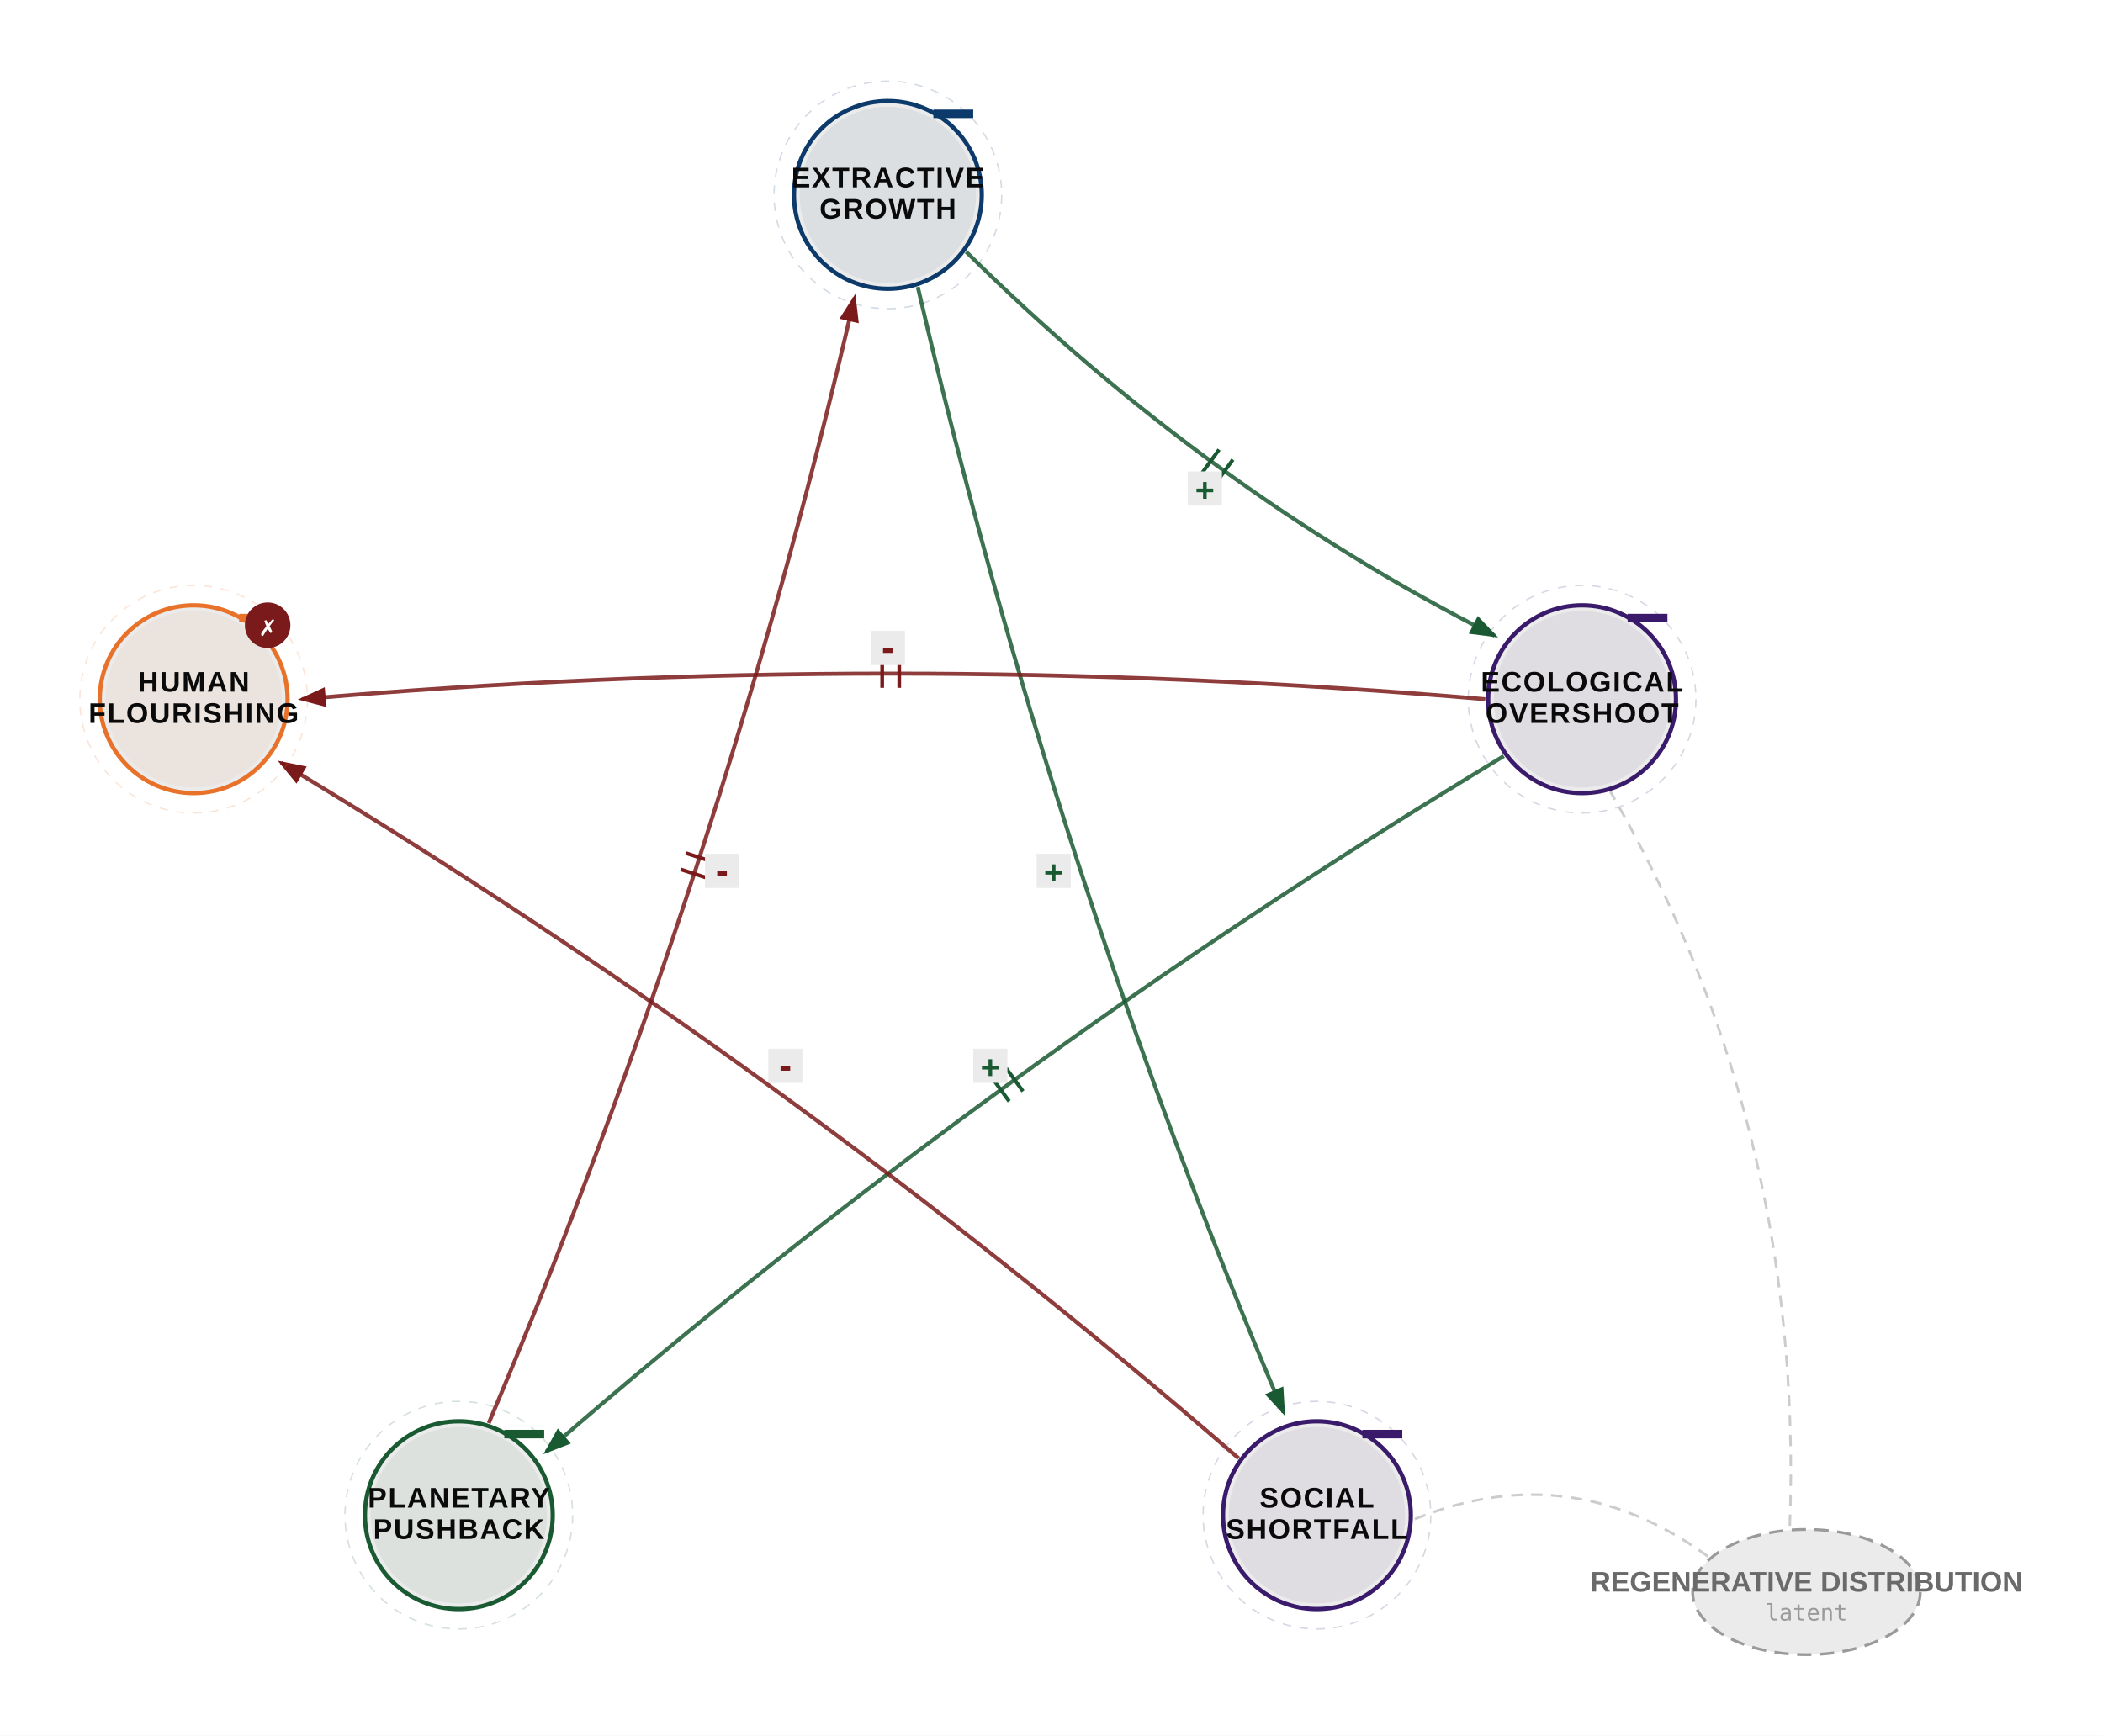
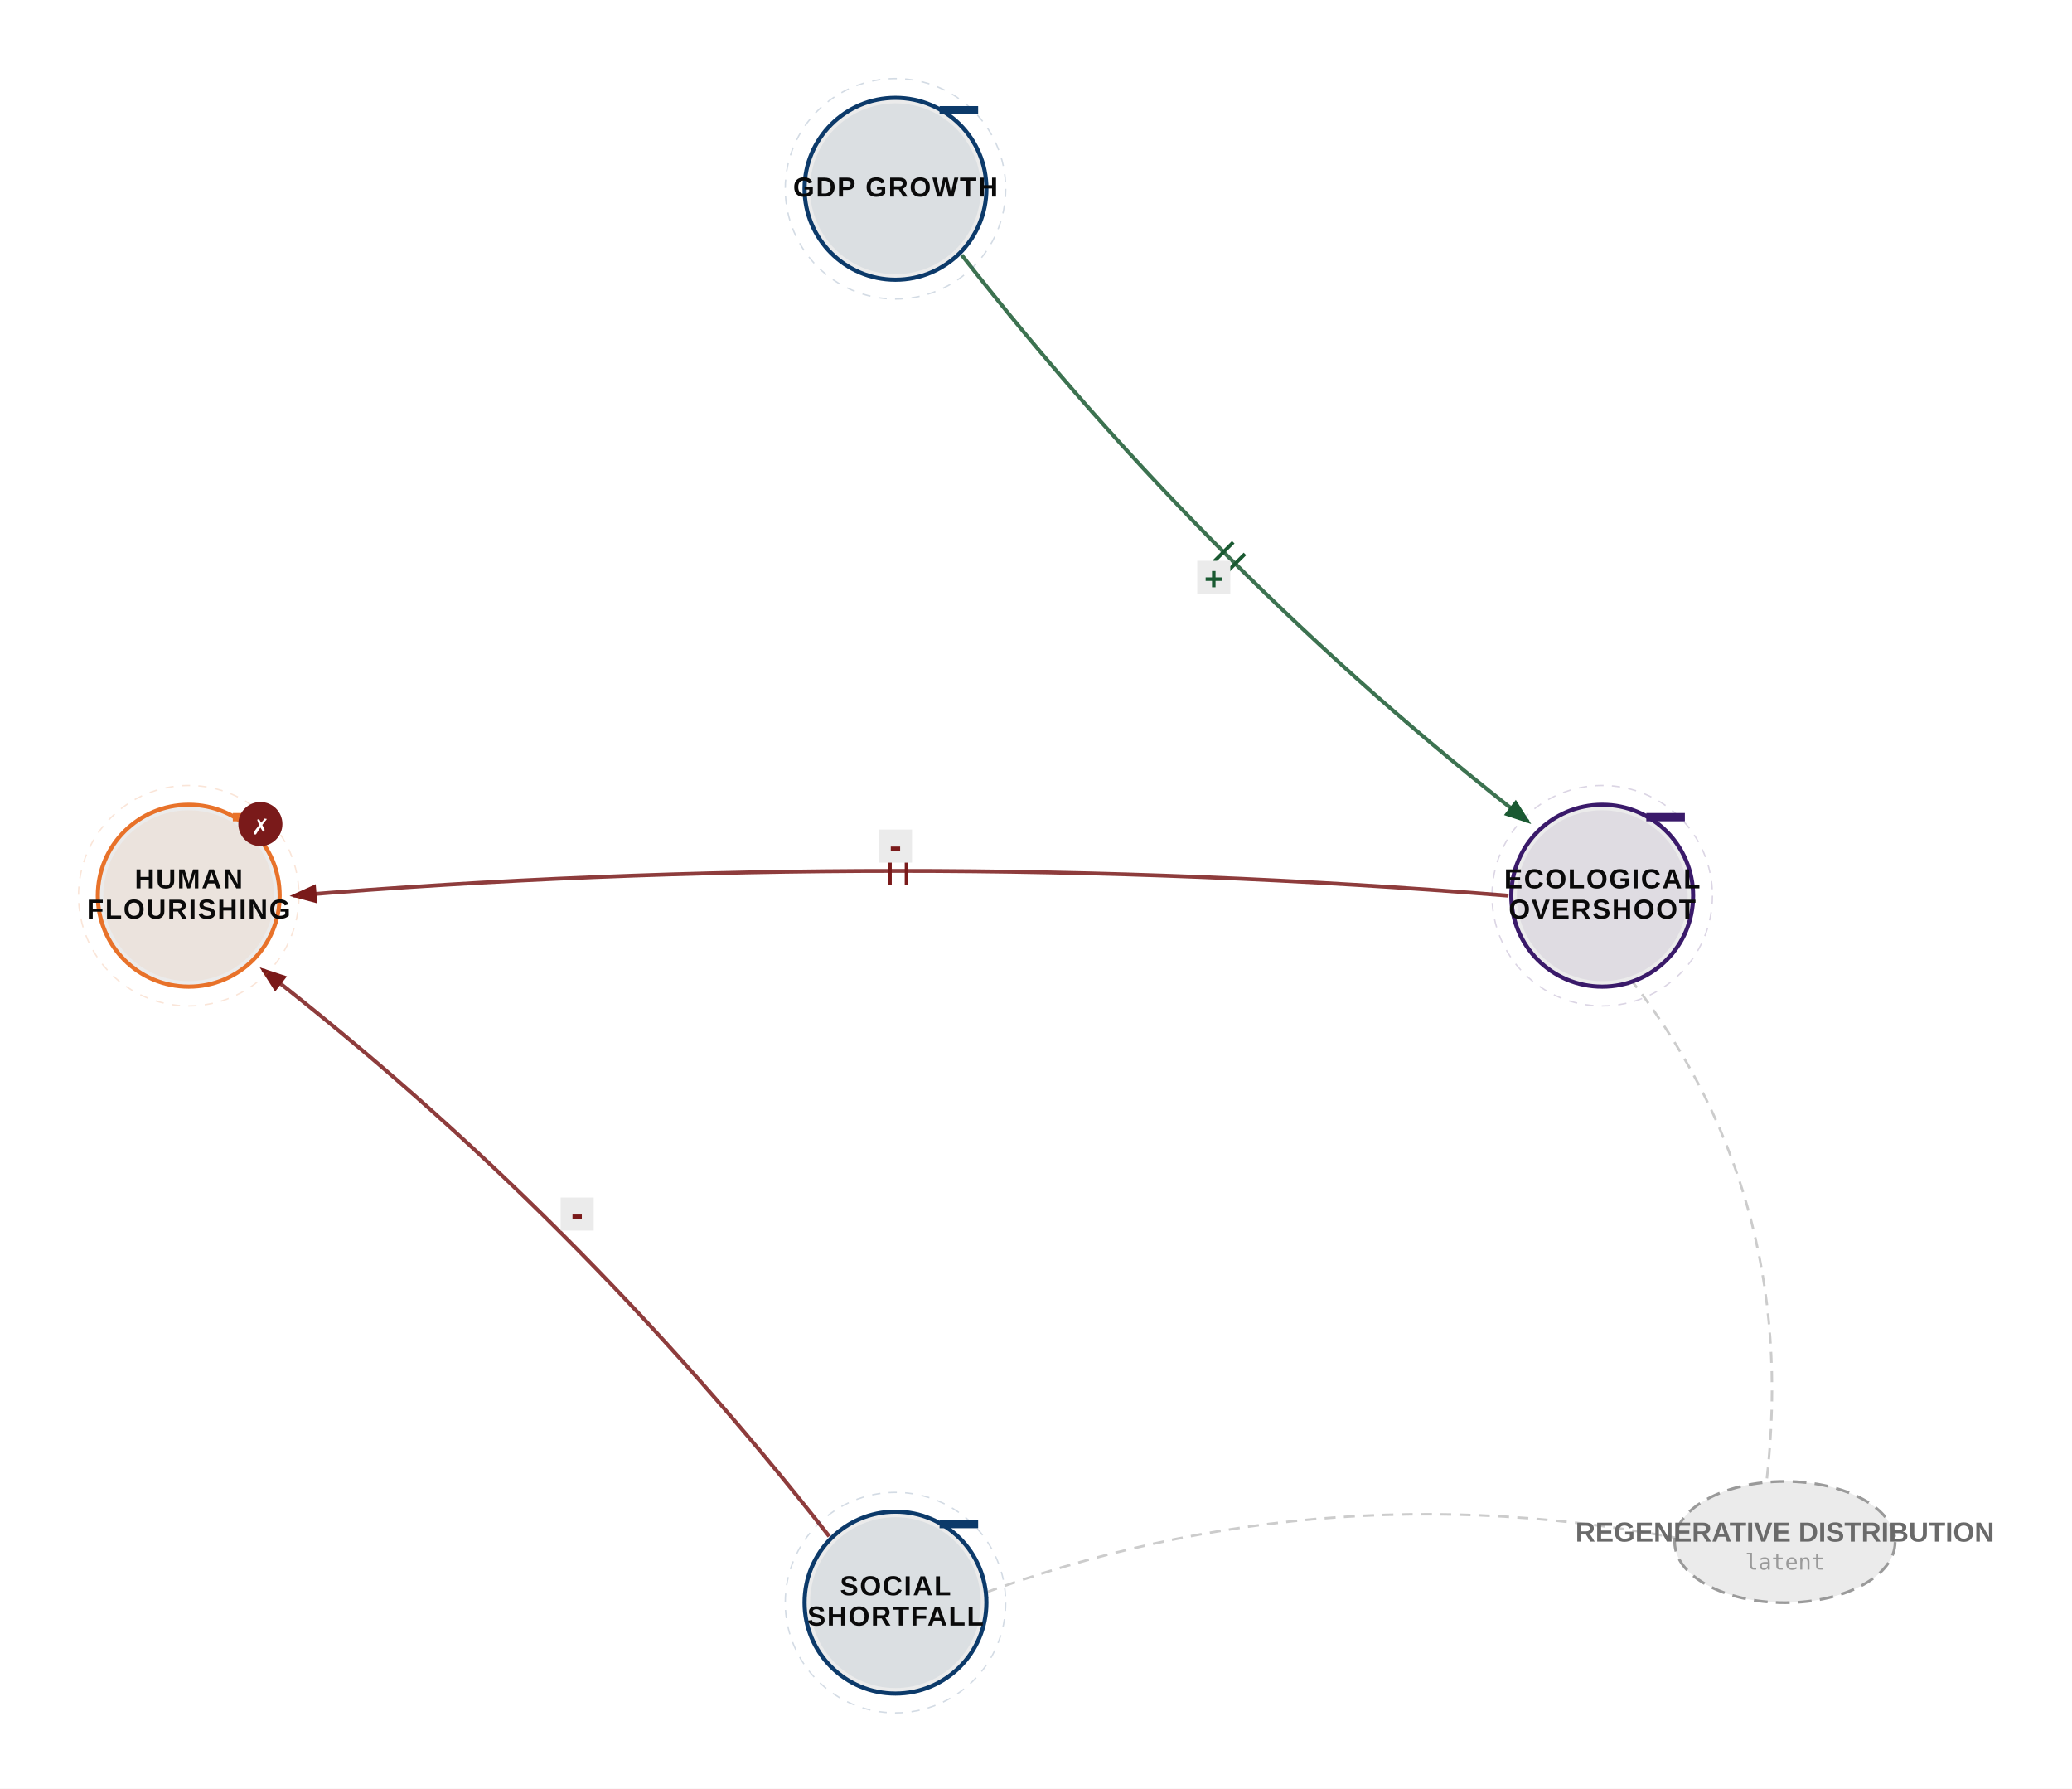
- <svg xmlns="http://www.w3.org/2000/svg" viewBox="328 138 739 610" width="739" height="610">
-   <rect x="328" y="138" width="739" height="610" fill="#fff" />
+ <svg xmlns="http://www.w3.org/2000/svg" viewBox="315 138 752 649" width="752" height="649">
+   <rect x="315" y="138" width="752" height="649" fill="#fff" />
  <defs>
    <marker id="ap" markerWidth="7" markerHeight="5" refX="6" refY="2.5" orient="auto">
      <polygon points="0 0,7 2.5,0 5" fill="#1a5a32" />
    </marker>
    <marker id="an" markerWidth="7" markerHeight="5" refX="6" refY="2.5" orient="auto">
      <polygon points="0 0,7 2.5,0 5" fill="#7a1a1a" />
    </marker>
    <marker id="ac" markerWidth="7" markerHeight="5" refX="6" refY="2.5" orient="auto">
      <polygon points="0 0,7 2.5,0 5" fill="#9a9a9a" />
    </marker>
  </defs>
  <g>
-     <path d="M667.507,226.485 Q751.393,309.681 853.203,361.401" fill="none" stroke="#1a5a32" stroke-width="1.4" stroke-opacity="0.85" marker-end="url(#ap)" />
-     <g transform="translate(755.8739,301.8119) rotate(36)">
+     <path d="M664.042,230.542 Q755.522,347.478 869.63,436.13" fill="none" stroke="#1a5a32" stroke-width="1.4" stroke-opacity="0.85" marker-end="url(#ap)" />
+     <g transform="translate(761.1789,340.4069) rotate(45)">
      <line x1="-3" y1="-5" x2="-3" y2="5" stroke="#1a5a32" stroke-width="1.3" />
      <line x1="3" y1="-5" x2="3" y2="5" stroke="#1a5a32" stroke-width="1.3" />
    </g>
-     <rect x="745.393" y="303.681" width="12" height="12" fill="#ebebeb" />
-     <text x="751.393" y="310.681" text-anchor="middle" dominant-baseline="middle" fill="#1a5a32" font-family="monospace" font-size="11" font-weight="700">+</text>
+     <rect x="749.522" y="341.478" width="12" height="12" fill="#ebebeb" />
+     <text x="755.522" y="348.478" text-anchor="middle" dominant-baseline="middle" fill="#1a5a32" font-family="monospace" font-size="11" font-weight="700">+</text>
  </g>
  <g>
-     <path d="M650.507,238.836 Q698.264,444.069 779.024,634.373" fill="none" stroke="#1a5a32" stroke-width="1.4" stroke-opacity="0.85" marker-end="url(#ap)" />
-     <rect x="692.264" y="438.069" width="12" height="12" fill="#ebebeb" />
-     <text x="698.264" y="445.069" text-anchor="middle" dominant-baseline="middle" fill="#1a5a32" font-family="monospace" font-size="11" font-weight="700">+</text>
-   </g>
-   <g>
-     <path d="M856.439,403.722 Q676.009,512.563 519.976,648.177" fill="none" stroke="#1a5a32" stroke-width="1.4" stroke-opacity="0.85" marker-end="url(#ap)" />
-     <g transform="translate(682.1085,519.2561) rotate(144)">
-       <line x1="-3" y1="-5" x2="-3" y2="5" stroke="#1a5a32" stroke-width="1.3" />
-       <line x1="3" y1="-5" x2="3" y2="5" stroke="#1a5a32" stroke-width="1.3" />
-     </g>
-     <rect x="670.009" y="506.563" width="12" height="12" fill="#ebebeb" />
-     <text x="676.009" y="513.563" text-anchor="middle" dominant-baseline="middle" fill="#1a5a32" font-family="monospace" font-size="11" font-weight="700">+</text>
-   </g>
-   <g>
-     <path d="M499.74,638.177 Q581.736,444.069 628.257,242.64" fill="none" stroke="#7a1a1a" stroke-width="1.4" stroke-opacity="0.85" marker-end="url(#an)" />
-     <g transform="translate(572.867,442.2386) rotate(-72)">
+     <path d="M862.5,463 Q640,445 421.5,463" fill="none" stroke="#7a1a1a" stroke-width="1.4" stroke-opacity="0.85" marker-end="url(#an)" />
+     <g transform="translate(641,454) rotate(180)">
      <line x1="-3" y1="-5" x2="-3" y2="5" stroke="#7a1a1a" stroke-width="1.3" />
      <line x1="3" y1="-5" x2="3" y2="5" stroke="#7a1a1a" stroke-width="1.3" />
    </g>
-     <rect x="575.736" y="438.069" width="12" height="12" fill="#ebebeb" />
-     <text x="581.736" y="445.069" text-anchor="middle" dominant-baseline="middle" fill="#7a1a1a" font-family="monospace" font-size="11" font-weight="700">-</text>
+     <rect x="634" y="439" width="12" height="12" fill="#ebebeb" />
+     <text x="640" y="446" text-anchor="middle" dominant-baseline="middle" fill="#7a1a1a" font-family="monospace" font-size="11" font-weight="700">-</text>
  </g>
  <g>
-     <path d="M849.946,383.737 Q640,365.737 434.054,383.737" fill="none" stroke="#7a1a1a" stroke-width="1.4" stroke-opacity="0.85" marker-end="url(#an)" />
-     <g transform="translate(641,374.7371) rotate(180)">
-       <line x1="-3" y1="-5" x2="-3" y2="5" stroke="#7a1a1a" stroke-width="1.3" />
-       <line x1="3" y1="-5" x2="3" y2="5" stroke="#7a1a1a" stroke-width="1.3" />
-     </g>
-     <rect x="634" y="359.737" width="12" height="12" fill="#ebebeb" />
-     <text x="640" y="366.737" text-anchor="middle" dominant-baseline="middle" fill="#7a1a1a" font-family="monospace" font-size="11" font-weight="700">-</text>
+     <path d="M615.958,695.458 Q524.478,578.522 410.37,489.87" fill="none" stroke="#7a1a1a" stroke-width="1.4" stroke-opacity="0.85" marker-end="url(#an)" />
+     <rect x="518.478" y="572.522" width="12" height="12" fill="#ebebeb" />
+     <text x="524.478" y="579.522" text-anchor="middle" dominant-baseline="middle" fill="#7a1a1a" font-family="monospace" font-size="11" font-weight="700">-</text>
  </g>
  <g>
-     <path d="M763.26,650.528 Q603.991,512.563 426.797,406.073" fill="none" stroke="#7a1a1a" stroke-width="1.4" stroke-opacity="0.85" marker-end="url(#an)" />
-     <rect x="597.991" y="506.563" width="12" height="12" fill="#ebebeb" />
-     <text x="603.991" y="513.563" text-anchor="middle" dominant-baseline="middle" fill="#7a1a1a" font-family="monospace" font-size="11" font-weight="700">-</text>
+     <path d="M956.269,674.431 Q968.14,569.382 904.117,489.944" fill="none" stroke="#9a9a9a" stroke-width="0.9" stroke-opacity="0.5" marker-end="url(#ac)" stroke-dasharray="4 3" />
  </g>
  <g>
-     <path d="M956.949,674.25 Q962.166,530.883 890.77,410.893" fill="none" stroke="#9a9a9a" stroke-width="0.9" stroke-opacity="0.5" stroke-dasharray="4 3" marker-end="url(#ac)" />
-   </g>
-   <g>
-     <path d="M939.088,693.803 Q882.987,644.504 818.428,674.856" fill="none" stroke="#9a9a9a" stroke-width="0.9" stroke-opacity="0.5" stroke-dasharray="4 3" marker-end="url(#ac)" />
+     <path d="M938.853,699.156 Q798.682,668.606 667.935,717.598" fill="none" stroke="#9a9a9a" stroke-width="0.9" stroke-opacity="0.5" marker-end="url(#ac)" stroke-dasharray="4 3" />
  </g>
  <g transform="translate(640,206.5)">
    <circle r="40" fill="none" stroke="#0c3a6a" stroke-width="0.5" stroke-opacity="0.18" stroke-dasharray="3 3" />
    <circle r="33" fill="#ebebeb" stroke="#0c3a6a" stroke-width="1.5" />
    <circle r="31" fill="#0c3a6a" fill-opacity="0.07" />
    <rect x="16" y="-30" width="14" height="3" fill="#0c3a6a" />
-     <text x="0" y="-5.5" text-anchor="middle" dominant-baseline="middle" fill="#0a0a0a" font-family="'Barlow Condensed','Arial Narrow','Helvetica Neue',Arial,sans-serif" font-size="10" font-weight="700" letter-spacing="0.05em">EXTRACTIVE</text>
-     <text x="0" y="5.5" text-anchor="middle" dominant-baseline="middle" fill="#0a0a0a" font-family="'Barlow Condensed','Arial Narrow','Helvetica Neue',Arial,sans-serif" font-size="10" font-weight="700" letter-spacing="0.05em">GROWTH</text>
+     <text x="0" y="0" text-anchor="middle" dominant-baseline="middle" fill="#0a0a0a" font-family="'Barlow Condensed','Arial Narrow','Helvetica Neue',Arial,sans-serif" font-size="10" font-weight="700" letter-spacing="0.05em">GDP GROWTH</text>
  </g>
-   <g transform="translate(883.946,383.7371)">
+   <g transform="translate(896.5,463)">
    <circle r="40" fill="none" stroke="#3a1a6a" stroke-width="0.5" stroke-opacity="0.18" stroke-dasharray="3 3" />
    <circle r="33" fill="#ebebeb" stroke="#3a1a6a" stroke-width="1.5" />
    <circle r="31" fill="#3a1a6a" fill-opacity="0.07" />
    <rect x="16" y="-30" width="14" height="3" fill="#3a1a6a" />
    <text x="0" y="-5.5" text-anchor="middle" dominant-baseline="middle" fill="#0a0a0a" font-family="'Barlow Condensed','Arial Narrow','Helvetica Neue',Arial,sans-serif" font-size="10" font-weight="700" letter-spacing="0.05em">ECOLOGICAL</text>
    <text x="0" y="5.5" text-anchor="middle" dominant-baseline="middle" fill="#0a0a0a" font-family="'Barlow Condensed','Arial Narrow','Helvetica Neue',Arial,sans-serif" font-size="10" font-weight="700" letter-spacing="0.05em">OVERSHOOT</text>
  </g>
-   <g transform="translate(790.7669,670.5129)">
-     <circle r="40" fill="none" stroke="#3a1a6a" stroke-width="0.5" stroke-opacity="0.18" stroke-dasharray="3 3" />
-     <circle r="33" fill="#ebebeb" stroke="#3a1a6a" stroke-width="1.5" />
-     <circle r="31" fill="#3a1a6a" fill-opacity="0.07" />
-     <rect x="16" y="-30" width="14" height="3" fill="#3a1a6a" />
+   <g transform="translate(640,719.5)">
+     <circle r="40" fill="none" stroke="#0c3a6a" stroke-width="0.5" stroke-opacity="0.18" stroke-dasharray="3 3" />
+     <circle r="33" fill="#ebebeb" stroke="#0c3a6a" stroke-width="1.5" />
+     <circle r="31" fill="#0c3a6a" fill-opacity="0.07" />
+     <rect x="16" y="-30" width="14" height="3" fill="#0c3a6a" />
    <text x="0" y="-5.5" text-anchor="middle" dominant-baseline="middle" fill="#0a0a0a" font-family="'Barlow Condensed','Arial Narrow','Helvetica Neue',Arial,sans-serif" font-size="10" font-weight="700" letter-spacing="0.05em">SOCIAL</text>
    <text x="0" y="5.5" text-anchor="middle" dominant-baseline="middle" fill="#0a0a0a" font-family="'Barlow Condensed','Arial Narrow','Helvetica Neue',Arial,sans-serif" font-size="10" font-weight="700" letter-spacing="0.05em">SHORTFALL</text>
  </g>
-   <g transform="translate(489.2331,670.5129)">
-     <circle r="40" fill="none" stroke="#1a5a32" stroke-width="0.5" stroke-opacity="0.18" stroke-dasharray="3 3" />
-     <circle r="33" fill="#ebebeb" stroke="#1a5a32" stroke-width="1.5" />
-     <circle r="31" fill="#1a5a32" fill-opacity="0.07" />
-     <rect x="16" y="-30" width="14" height="3" fill="#1a5a32" />
-     <text x="0" y="-5.5" text-anchor="middle" dominant-baseline="middle" fill="#0a0a0a" font-family="'Barlow Condensed','Arial Narrow','Helvetica Neue',Arial,sans-serif" font-size="10" font-weight="700" letter-spacing="0.05em">PLANETARY</text>
-     <text x="0" y="5.5" text-anchor="middle" dominant-baseline="middle" fill="#0a0a0a" font-family="'Barlow Condensed','Arial Narrow','Helvetica Neue',Arial,sans-serif" font-size="10" font-weight="700" letter-spacing="0.05em">PUSHBACK</text>
-   </g>
-   <g transform="translate(396.054,383.7371)">
+   <g transform="translate(383.5,463)">
    <circle r="40" fill="none" stroke="#e8722a" stroke-width="0.5" stroke-opacity="0.18" stroke-dasharray="3 3" />
    <circle r="33" fill="#ebebeb" stroke="#e8722a" stroke-width="1.5" />
    <circle r="31" fill="#e8722a" fill-opacity="0.07" />
    <rect x="16" y="-30" width="14" height="3" fill="#e8722a" />
    <text x="0" y="-5.5" text-anchor="middle" dominant-baseline="middle" fill="#0a0a0a" font-family="'Barlow Condensed','Arial Narrow','Helvetica Neue',Arial,sans-serif" font-size="10" font-weight="700" letter-spacing="0.05em">HUMAN</text>
    <text x="0" y="5.5" text-anchor="middle" dominant-baseline="middle" fill="#0a0a0a" font-family="'Barlow Condensed','Arial Narrow','Helvetica Neue',Arial,sans-serif" font-size="10" font-weight="700" letter-spacing="0.05em">FLOURISHING</text>
    <circle cx="26" cy="-26" r="8" fill="#7a1a1a" />
    <text x="26" y="-25" text-anchor="middle" dominant-baseline="middle" fill="#fff" font-size="8" font-weight="700">✗</text>
  </g>
  <g transform="translate(962.7978,697.5263)">
    <ellipse rx="40" ry="22" fill="#ebebeb" stroke="#9a9a9a" stroke-width="1" stroke-dasharray="5 3" opacity="1" />
    <text x="0" y="-3" text-anchor="middle" dominant-baseline="middle" fill="#6a6a6a" font-family="'Barlow Condensed','Arial Narrow','Helvetica Neue',Arial,sans-serif" font-size="10" font-weight="600" opacity="1">REGENERATIVE DISTRIBUTION</text>
    <text x="0" y="10" text-anchor="middle" fill="#9a9a9a" font-family="monospace" font-size="8" opacity="1">latent</text>
  </g>
</svg>
